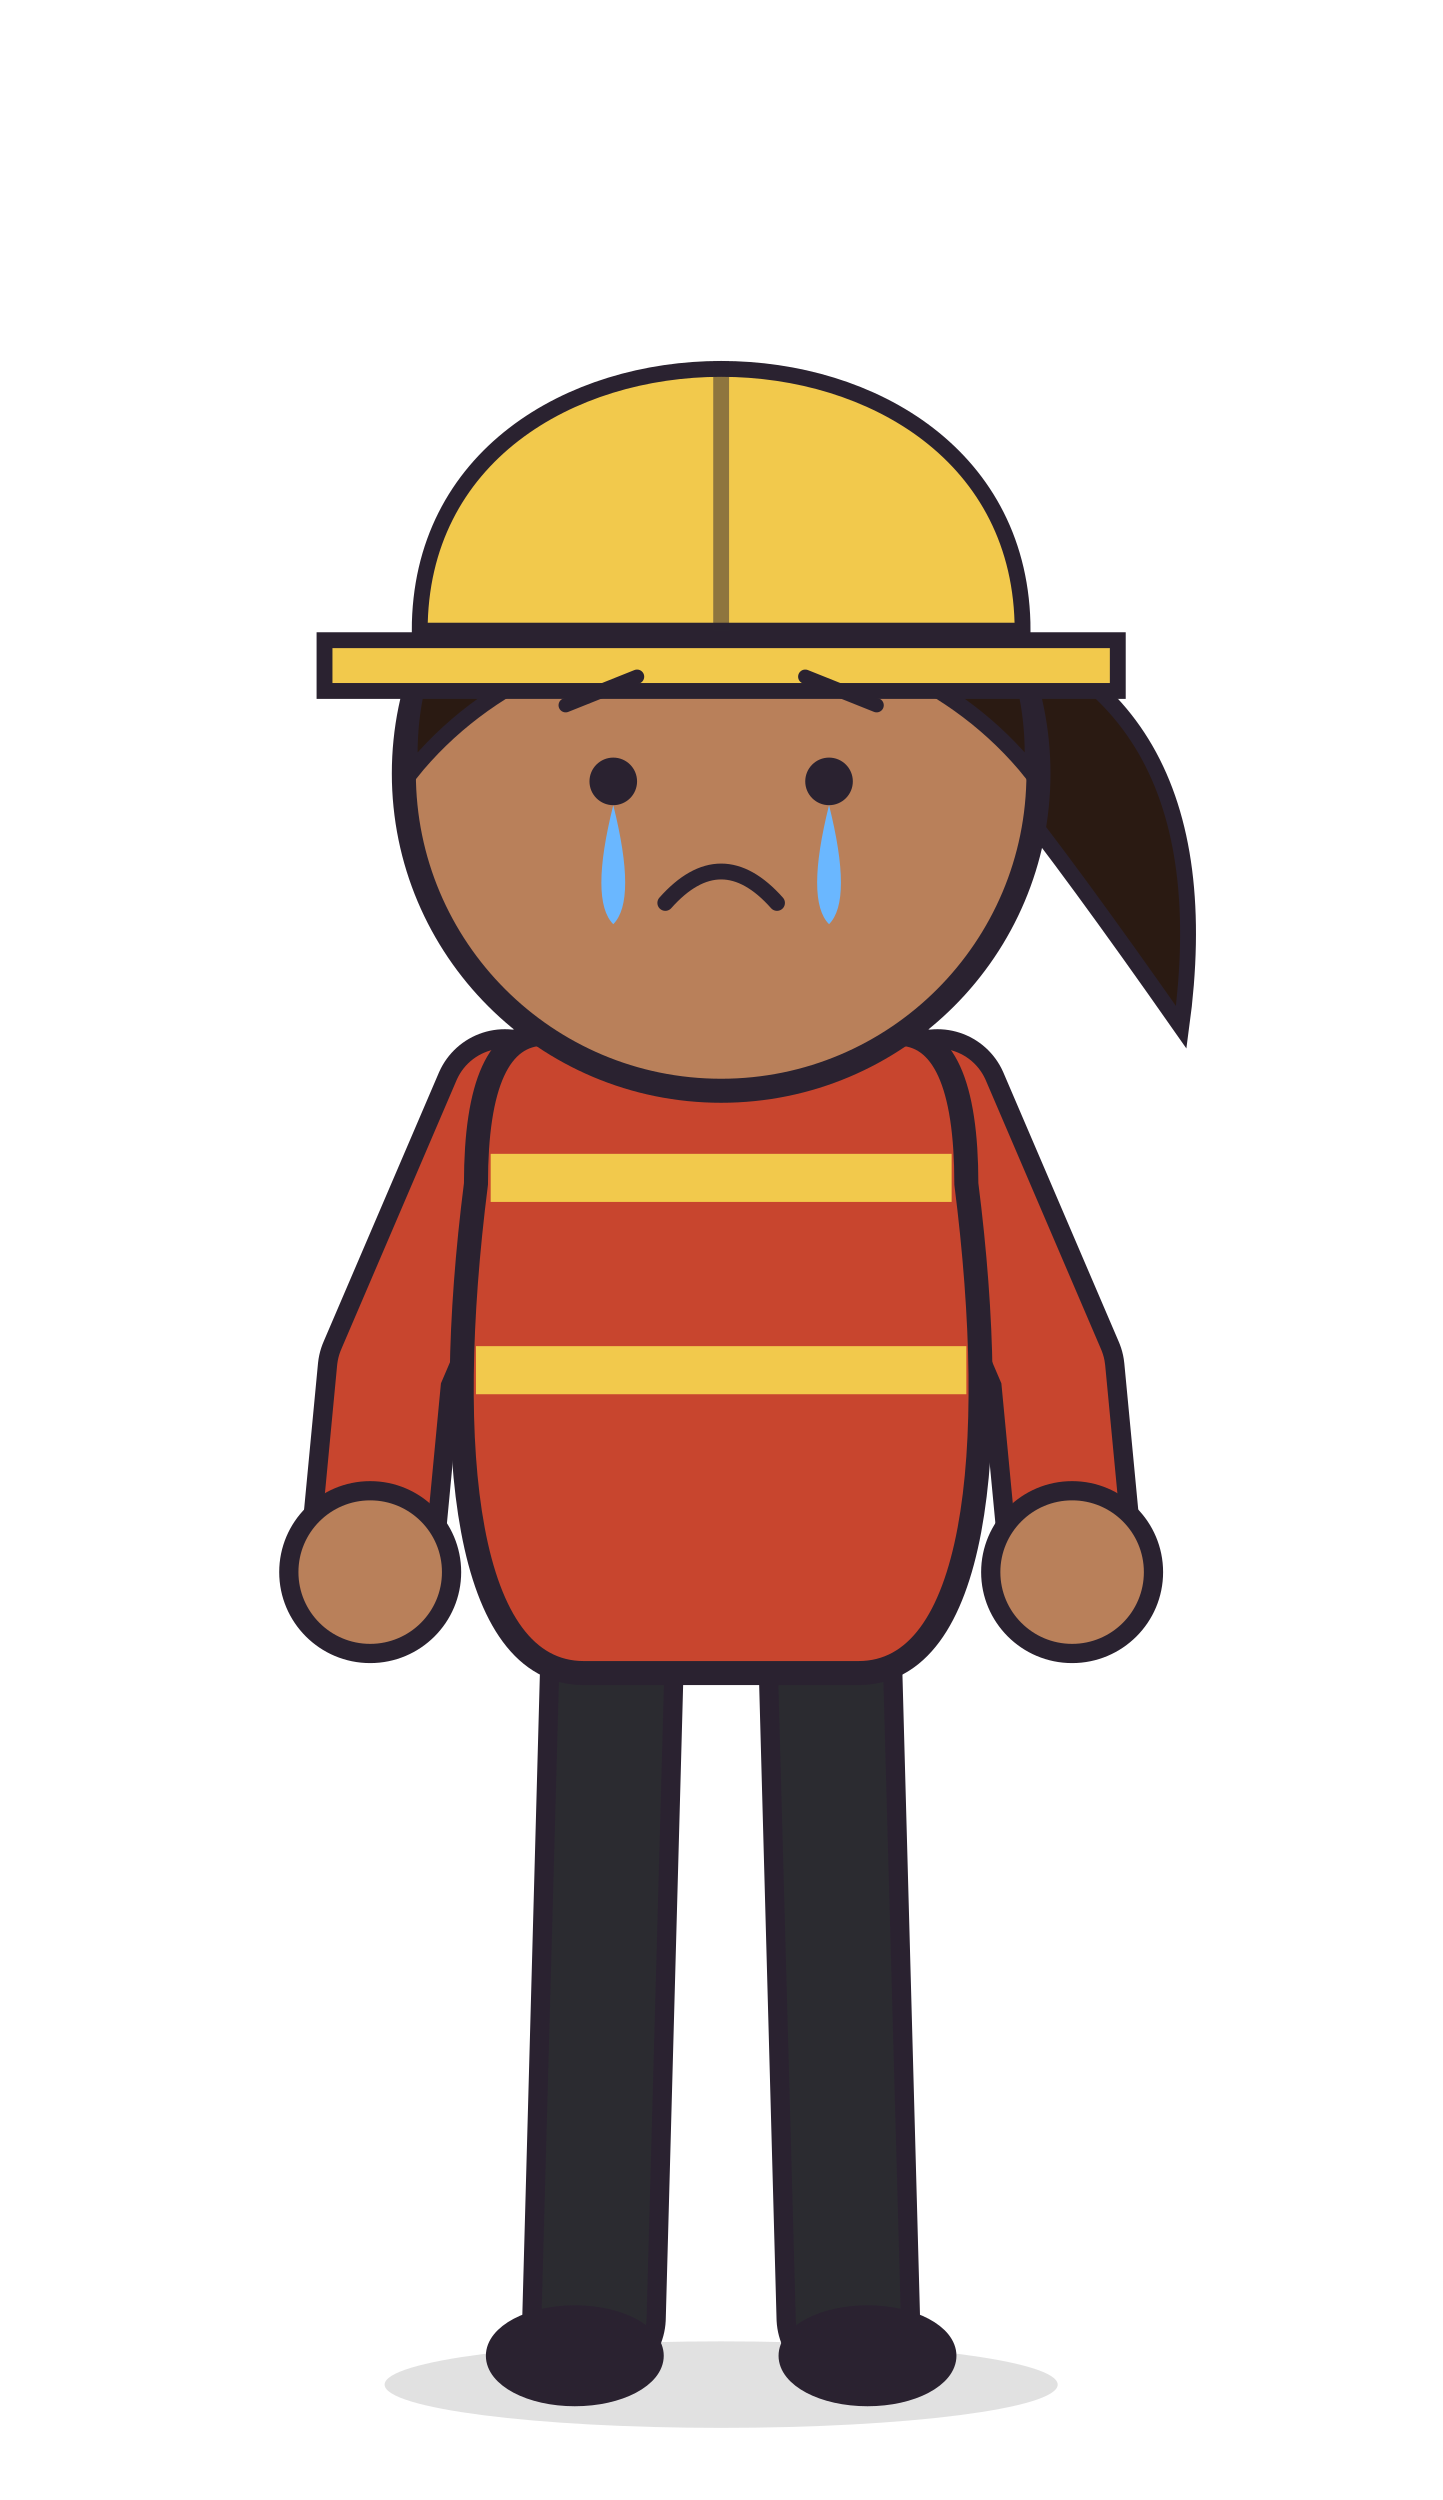
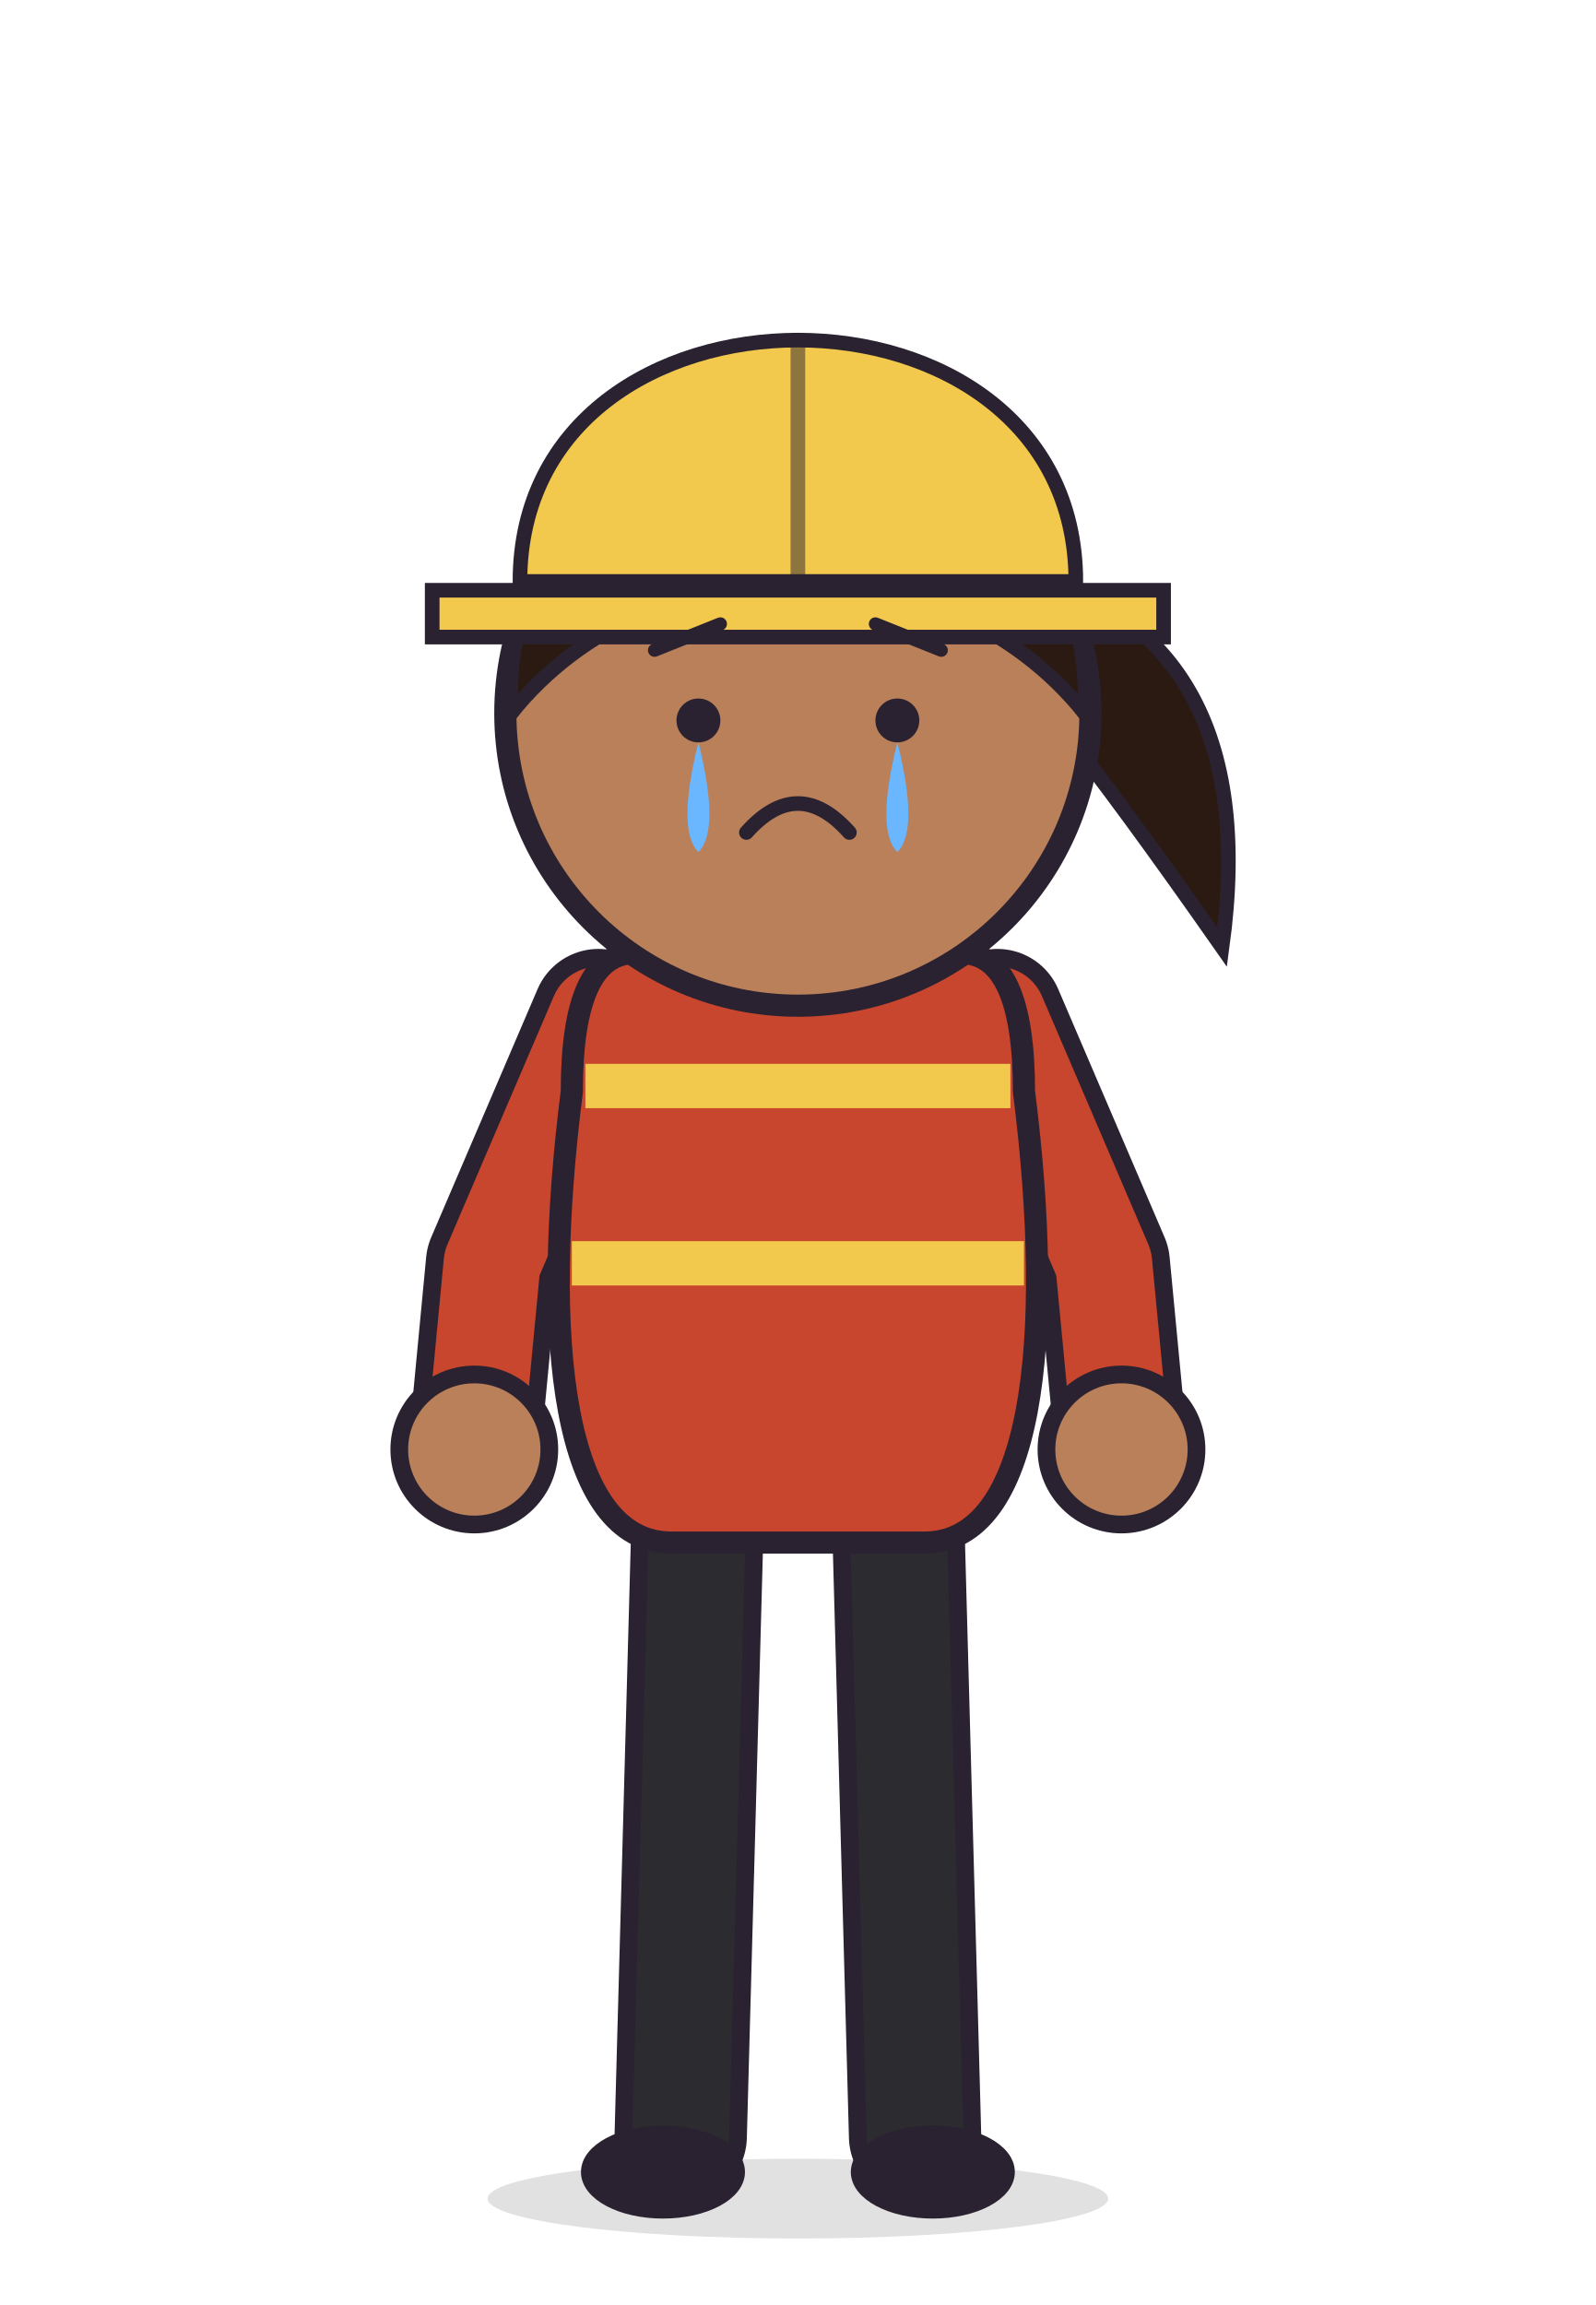
- <svg xmlns="http://www.w3.org/2000/svg" viewBox="0 0 300 520" width="300" height="520">
-   <ellipse cx="150" cy="496" rx="70" ry="9" fill="#000" opacity="0.12" />
-   <path d="M127.56 336 L123.56 482 M172.44 336 L176.44 482" stroke="#2a2230" stroke-width="29.85" stroke-linecap="round" stroke-linejoin="round" fill="none" />
-   <path d="M127.56 336 L123.56 482 M172.44 336 L176.44 482" stroke="#2b2b30" stroke-width="21.85" stroke-linecap="round" stroke-linejoin="round" fill="none" />
-   <ellipse cx="119.56" cy="490" rx="17" ry="9" fill="#2a2230" stroke="#2a2230" stroke-width="3" />
-   <ellipse cx="180.44" cy="490" rx="17" ry="9" fill="#2a2230" stroke="#2a2230" stroke-width="3" />
-   <path d="M105 229 L81 285 L77 327" stroke="#2a2230" stroke-width="29.85" stroke-linecap="round" stroke-linejoin="round" fill="none" />
-   <path d="M105 229 L81 285 L77 327" stroke="#c8452e" stroke-width="21.85" stroke-linecap="round" stroke-linejoin="round" fill="none" />
-   <path d="M195 229 L219 285 L223 327" stroke="#2a2230" stroke-width="29.85" stroke-linecap="round" stroke-linejoin="round" fill="none" />
-   <path d="M195 229 L219 285 L223 327" stroke="#c8452e" stroke-width="21.85" stroke-linecap="round" stroke-linejoin="round" fill="none" />
-   <circle cx="77" cy="327" r="16.925" fill="#b9805a" stroke="#2a2230" stroke-width="4" />
-   <circle cx="223" cy="327" r="16.925" fill="#b9805a" stroke="#2a2230" stroke-width="4" />
-   <path d="M113.28 215 Q99 215 99 246.25 C91.86 302.5 96.96 348 121.44 348 H178.56 C203.04 348 208.14 302.5 201 246.25 Q201 215 186.72 215 z" fill="#c8452e" stroke="#2a2230" stroke-width="5" />
-   <path d="M102.06 245 h95.88 M99 285 h102" stroke="#f2c94c" stroke-width="10" />
-   <path d="M196.2 127.88 q59.4 13.2 49.5 85.8 q-23.1 -33 -36.3 -49.5 z" fill="#2a1a12" stroke="#2a2230" stroke-width="3.3" />
-   <circle cx="150" cy="160.88" r="66" fill="#b9805a" stroke="#2a2230" stroke-width="5" />
-   <path d="M85.32 160.88 C80.7 78.38, 219.3 78.38, 214.68 160.88 C183 121.28, 117 121.28, 85.32 160.88 z" fill="#2a1a12" stroke="#2a2230" stroke-width="3.3" />
-   <path d="M87.3 131.18 C87.3 58.58, 212.7 58.58, 212.7 131.18 z" fill="#f2c94c" stroke="#2a2230" stroke-width="3.3" />
-   <path d="M67.5 133.16 h165 v10.56 h-165 z" fill="#f2c94c" stroke="#2a2230" stroke-width="3.3" />
-   <path d="M150 75.08 v56.1" stroke="#2a2230" stroke-width="3.3" opacity="0.5" />
-   <circle cx="127.56" cy="162.53" r="4.95" fill="#2a2230" />
-   <circle cx="172.44" cy="162.53" r="4.95" fill="#2a2230" />
-   <path d="M117.66 146.69 l14.85 -5.94 M182.34 146.69 l-14.85 -5.94" stroke="#2a2230" stroke-width="2.97" stroke-linecap="round" />
-   <path d="M138.384 187.808 q11.616 -13.068 23.232 0" stroke="#2a2230" stroke-width="3.3" fill="none" stroke-linecap="round" />
-   <path d="M127.56 167.48 q-4.95 19.8 0 24.75 q4.95 -4.95 0 -24.75" fill="#6ab7ff" />
-   <path d="M172.44 167.48 q-4.95 19.8 0 24.75 q4.95 -4.95 0 -24.75" fill="#6ab7ff" />
+ <svg xmlns="http://www.w3.org/2000/svg" viewBox="0 0 360 520" width="360" height="520">
+   <ellipse cx="180" cy="496" rx="70" ry="9" fill="#000" opacity="0.12" />
+   <path d="M157.56 336 L153.56 482 M202.44 336 L206.44 482" stroke="#2a2230" stroke-width="29.85" stroke-linecap="round" stroke-linejoin="round" fill="none" />
+   <path d="M157.56 336 L153.56 482 M202.44 336 L206.44 482" stroke="#2b2b30" stroke-width="21.85" stroke-linecap="round" stroke-linejoin="round" fill="none" />
+   <ellipse cx="149.56" cy="490" rx="17" ry="9" fill="#2a2230" stroke="#2a2230" stroke-width="3" />
+   <ellipse cx="210.44" cy="490" rx="17" ry="9" fill="#2a2230" stroke="#2a2230" stroke-width="3" />
+   <path d="M135 229 L111 285 L107 327" stroke="#2a2230" stroke-width="29.85" stroke-linecap="round" stroke-linejoin="round" fill="none" />
+   <path d="M135 229 L111 285 L107 327" stroke="#c8452e" stroke-width="21.85" stroke-linecap="round" stroke-linejoin="round" fill="none" />
+   <path d="M225 229 L249 285 L253 327" stroke="#2a2230" stroke-width="29.85" stroke-linecap="round" stroke-linejoin="round" fill="none" />
+   <path d="M225 229 L249 285 L253 327" stroke="#c8452e" stroke-width="21.85" stroke-linecap="round" stroke-linejoin="round" fill="none" />
+   <circle cx="107" cy="327" r="16.925" fill="#b9805a" stroke="#2a2230" stroke-width="4" />
+   <circle cx="253" cy="327" r="16.925" fill="#b9805a" stroke="#2a2230" stroke-width="4" />
+   <clipPath id="t21">
+     <path d="M143.28 215 Q129 215 129 246.25 C121.86 302.5 126.96 348 151.44 348 H208.56 C233.04 348 238.14 302.5 231 246.25 Q231 215 216.72 215 z" />
+   </clipPath>
+   <path d="M143.28 215 Q129 215 129 246.25 C121.86 302.5 126.96 348 151.44 348 H208.56 C233.04 348 238.14 302.5 231 246.25 Q231 215 216.72 215 z" fill="#c8452e" />
+   <g clip-path="url(#t21)" />
+   <path d="M143.28 215 Q129 215 129 246.25 C121.86 302.5 126.96 348 151.44 348 H208.56 C233.04 348 238.14 302.5 231 246.25 Q231 215 216.72 215 z" fill="none" stroke="#2a2230" stroke-width="5" />
+   <path d="M132.06 245 h95.88 M129 285 h102" stroke="#f2c94c" stroke-width="10" />
+   <path d="M226.2 127.88 q59.4 13.2 49.5 85.8 q-23.1 -33 -36.3 -49.5 z" fill="#2a1a12" stroke="#2a2230" stroke-width="3.3" />
+   <circle cx="180" cy="160.88" r="66" fill="#b9805a" stroke="#2a2230" stroke-width="5" />
+   <path d="M115.32 160.88 C110.7 78.38, 249.3 78.38, 244.68 160.88 C213 121.28, 147 121.28, 115.32 160.88 z" fill="#2a1a12" stroke="#2a2230" stroke-width="3.3" />
+   <path d="M117.3 131.18 C117.3 58.58, 242.7 58.58, 242.7 131.18 z" fill="#f2c94c" stroke="#2a2230" stroke-width="3.3" />
+   <path d="M97.5 133.16 h165 v10.56 h-165 z" fill="#f2c94c" stroke="#2a2230" stroke-width="3.3" />
+   <path d="M180 75.08 v56.1" stroke="#2a2230" stroke-width="3.3" opacity="0.5" />
+   <circle cx="157.56" cy="162.53" r="4.95" fill="#2a2230" />
+   <circle cx="202.44" cy="162.53" r="4.95" fill="#2a2230" />
+   <path d="M147.66 146.69 l14.85 -5.94 M212.34 146.69 l-14.85 -5.94" stroke="#2a2230" stroke-width="2.97" stroke-linecap="round" />
+   <path d="M168.384 187.808 q11.616 -13.068 23.232 0" stroke="#2a2230" stroke-width="3.3" fill="none" stroke-linecap="round" />
+   <path d="M157.56 167.48 q-4.95 19.8 0 24.75 q4.95 -4.95 0 -24.75" fill="#6ab7ff" />
+   <path d="M202.44 167.48 q-4.95 19.8 0 24.75 q4.95 -4.95 0 -24.75" fill="#6ab7ff" />
</svg>
